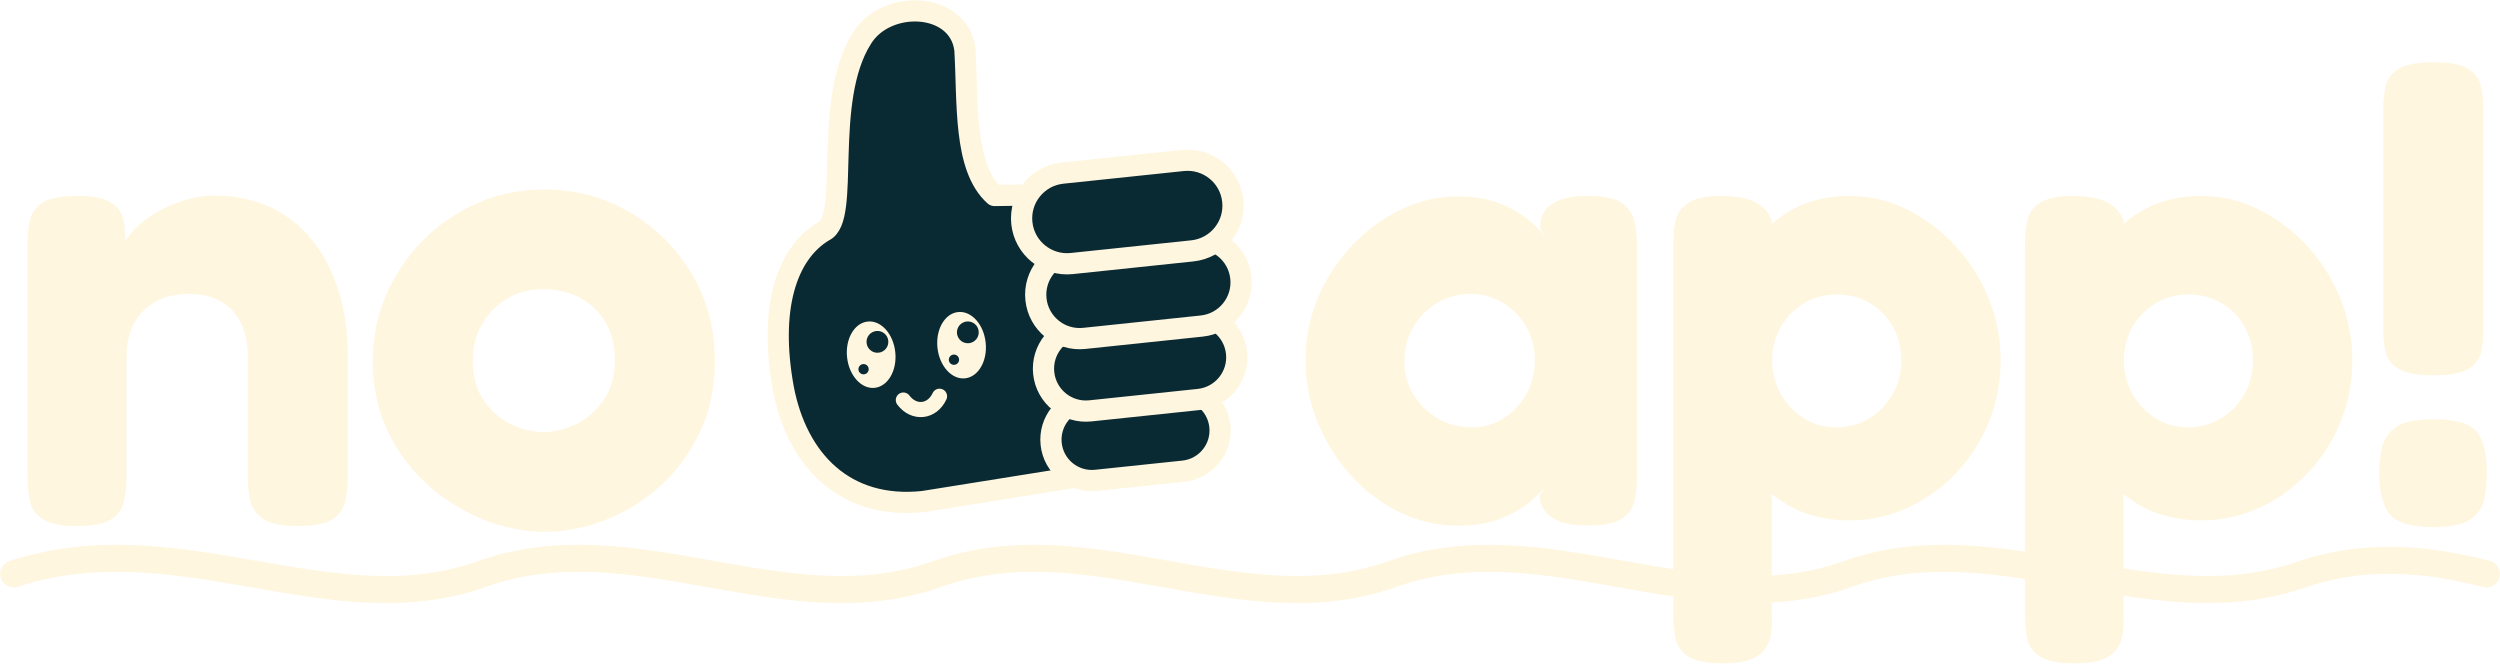
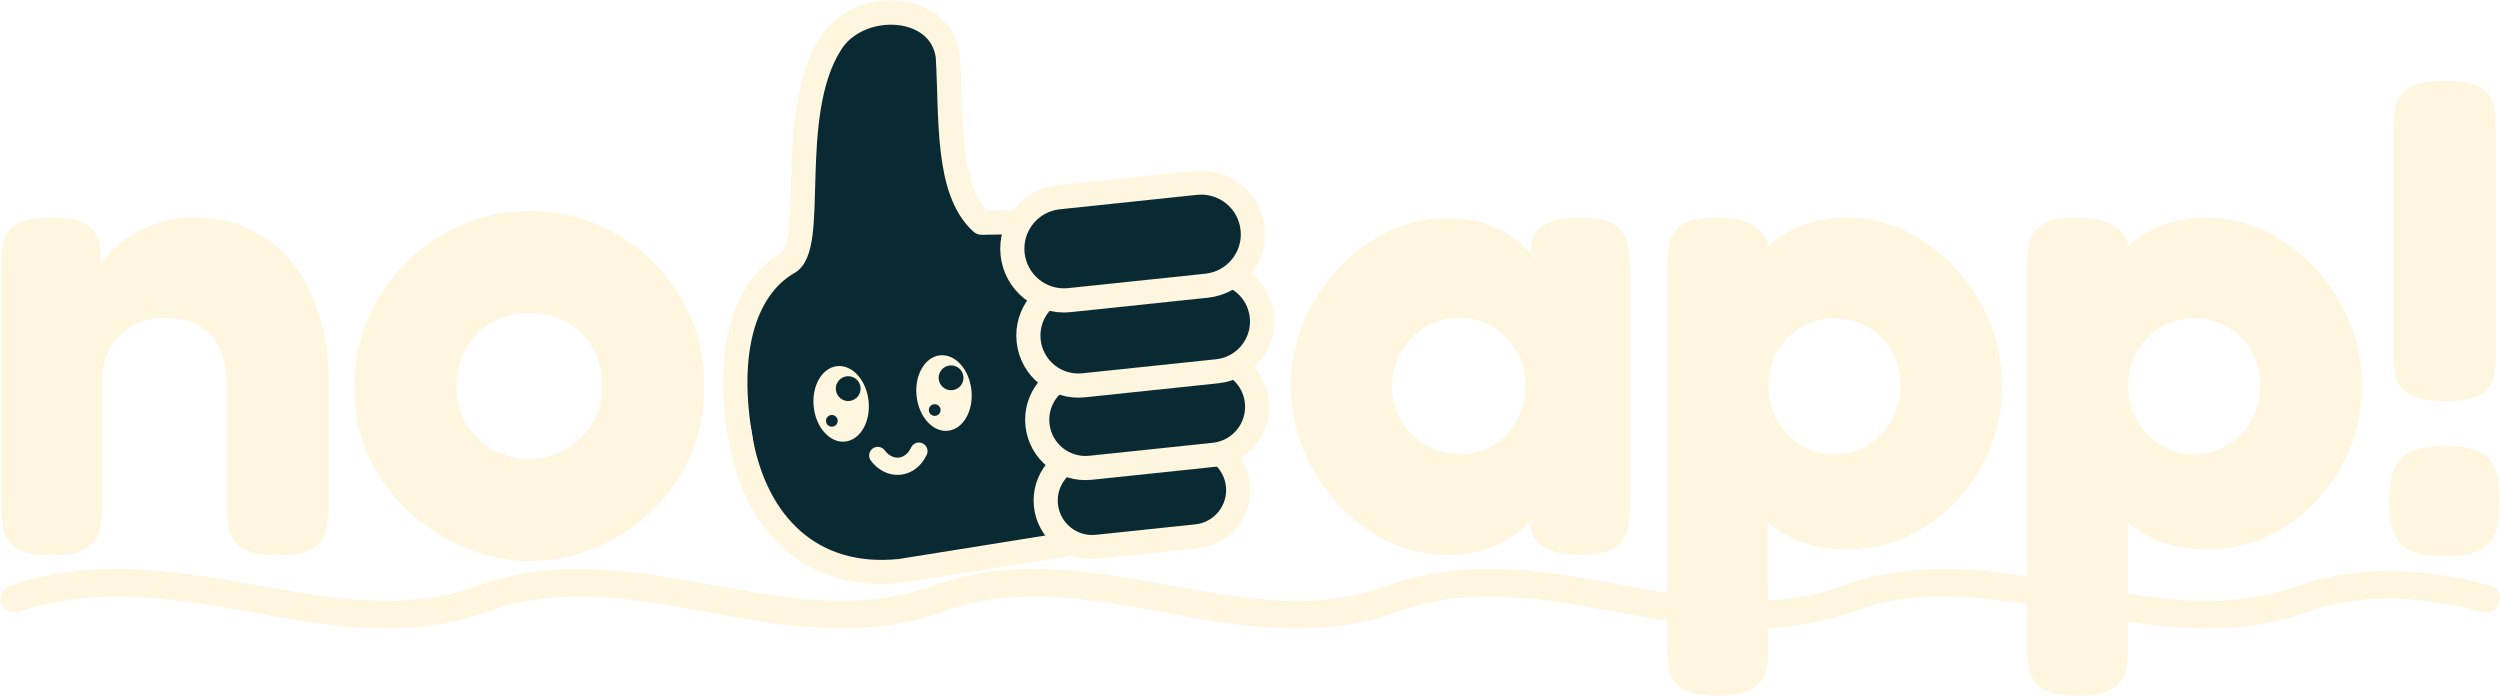
- <svg xmlns="http://www.w3.org/2000/svg" width="832.00" height="220.88" viewBox="184.00 206.00 832.00 220.88">
-   <g transform="translate(184.09 188.00)">
-     <path d="M 4.46 209.00 C 59.42 191.00 109.92 227.00 160.42 209.00 C 210.93 191.00 261.43 227.00 311.93 209.00 C 362.44 191.00 412.94 227.00 463.44 209.00 C 513.95 191.00 564.45 227.00 614.95 209.00 C 665.46 191.00 715.96 227.00 766.46 209.00 C 787.26 202.00 808.05 204.00 827.36 209.00" fill="none" stroke="#FFF6E0" stroke-width="9" stroke-linecap="round" />
-     <path d="M25.41 193.05Q17.435 193.05 13.97 190.658Q10.505 188.265 9.79 184.442Q9.075 180.62 9.075 176.385V99.0Q9.075 94.82 9.872 91.218Q10.67 87.615 14.163 85.415Q17.655 83.215 25.63 83.215Q32.78 83.215 36.108 85.03Q39.435 86.845 40.425 89.485Q41.415 92.125 41.415 94.463Q41.415 96.8 41.745 97.68L40.425 101.915Q40.975 98.505 43.918 95.178Q46.86 91.85 51.315 89.1Q55.77 86.35 60.94 84.728Q66.11 83.105 71.17 83.105Q81.785 83.105 90.062 87.038Q98.34 90.97 104.032 98.175Q109.725 105.38 112.695 115.143Q115.665 124.905 115.665 136.62V176.605Q115.665 180.84 114.868 184.663Q114.07 188.485 110.688 190.768Q107.305 193.05 99.11 193.05Q90.915 193.05 87.423 190.658Q83.93 188.265 83.132 184.442Q82.335 180.62 82.335 176.385V136.565Q82.335 130.075 80.052 125.455Q77.77 120.835 73.453 118.333Q69.135 115.83 62.645 115.83Q56.375 115.83 51.727 118.415Q47.08 121.0 44.55 125.62Q42.02 130.24 42.02 136.565V176.605Q42.02 180.84 41.222 184.663Q40.425 188.485 37.015 190.768Q33.605 193.05 25.41 193.05Z M181.225 194.975Q170.885 194.975 160.71 190.877Q150.535 186.78 142.175 179.273Q133.815 171.765 128.892 161.343Q123.97 150.92 123.97 138.27Q123.97 126.39 128.452 116.078Q132.935 105.765 140.8 97.9Q148.665 90.035 158.895 85.553Q169.125 81.07 180.785 81.07Q196.68 81.07 209.55 88.66Q222.42 96.25 230.12 109.148Q237.82 122.045 237.82 138.05Q237.82 151.305 232.843 161.81Q227.865 172.315 219.642 179.74Q211.42 187.165 201.382 191.07Q191.345 194.975 181.225 194.975ZM180.785 161.81Q186.065 161.81 191.565 159.17Q197.065 156.53 200.805 151.168Q204.545 145.805 204.545 137.775Q204.545 130.68 201.493 125.4Q198.44 120.12 193.022 117.178Q187.605 114.235 180.565 114.235Q174.075 114.235 168.822 117.315Q163.57 120.395 160.407 125.758Q157.245 131.12 157.245 137.995Q157.245 145.915 160.903 151.25Q164.56 156.585 170.005 159.197Q175.45 161.81 180.785 161.81Z M528.22 192.885Q520.025 192.885 516.148 190.025Q512.27 187.165 512.325 182.985L514.635 179.3Q513.205 181.5 509.52 184.69Q505.835 187.88 499.812 190.41Q493.79 192.94 485.1 192.94Q474.98 192.94 465.85 188.54Q456.72 184.14 449.652 176.385Q442.585 168.63 438.487 158.73Q434.39 148.83 434.39 137.775Q434.39 126.995 438.487 117.233Q442.585 107.47 449.762 99.825Q456.94 92.18 465.987 87.78Q475.035 83.38 485.1 83.38Q493.295 83.38 499.015 85.69Q504.735 88.0 508.53 91.135Q512.325 94.27 514.305 97.13L512.49 93.995Q512.325 88.77 516.23 85.993Q520.135 83.215 528.44 83.215Q536.415 83.215 539.77 85.635Q543.125 88.055 543.922 91.96Q544.72 95.865 544.72 100.265V176.22Q544.72 180.51 543.922 184.388Q543.125 188.265 539.742 190.575Q536.36 192.885 528.22 192.885ZM489.83 160.215Q495.605 160.215 500.307 157.218Q505.01 154.22 507.842 149.188Q510.675 144.155 510.675 138.05Q510.675 131.615 507.787 126.665Q504.9 121.715 500.087 118.773Q495.275 115.83 489.39 115.83Q483.065 115.83 478.087 118.855Q473.11 121.88 470.195 126.94Q467.28 132.0 467.28 138.325Q467.28 144.375 470.277 149.325Q473.275 154.275 478.39 157.245Q483.505 160.215 489.83 160.215Z M615.45 191.18Q604.67 191.18 596.475 186.945Q588.28 182.71 582.835 175.257Q577.39 167.805 574.668 158.125Q571.945 148.445 572.11 137.39Q572.275 126.5 575.08 116.683Q577.885 106.865 583.33 99.358Q588.775 91.85 596.805 87.532Q604.835 83.215 615.45 83.215Q625.295 83.215 634.342 87.615Q643.39 92.015 650.485 99.632Q657.58 107.25 661.65 117.123Q665.72 126.995 665.72 137.885Q665.72 149.05 661.65 158.785Q657.58 168.52 650.567 175.78Q643.555 183.04 634.507 187.11Q625.46 191.18 615.45 191.18ZM573.1 238.755Q565.235 238.755 561.743 236.445Q558.25 234.135 557.507 230.477Q556.765 226.82 556.765 222.585V99.605Q556.765 95.315 557.48 91.657Q558.195 88.0 561.605 85.608Q565.015 83.215 572.88 83.215Q579.59 83.215 583.743 85.14Q587.895 87.065 589.545 91.3V222.365Q589.875 226.6 588.995 230.368Q588.115 234.135 584.622 236.445Q581.13 238.755 573.1 238.755ZM610.995 160.215Q617.045 160.215 621.94 157.273Q626.835 154.33 629.75 149.27Q632.665 144.21 632.665 138.05Q632.665 131.67 629.832 126.665Q627.0 121.66 622.105 118.828Q617.21 115.995 611.16 115.995Q605.165 115.995 600.27 118.938Q595.375 121.88 592.543 126.803Q589.71 131.725 589.71 138.05Q589.71 144.21 592.625 149.27Q595.54 154.33 600.352 157.273Q605.165 160.215 610.995 160.215Z M732.49 191.18Q721.71 191.18 713.515 186.945Q705.32 182.71 699.875 175.257Q694.43 167.805 691.707 158.125Q688.985 148.445 689.15 137.39Q689.315 126.5 692.12 116.683Q694.925 106.865 700.37 99.358Q705.815 91.85 713.845 87.532Q721.875 83.215 732.49 83.215Q742.335 83.215 751.382 87.615Q760.43 92.015 767.525 99.632Q774.62 107.25 778.69 117.123Q782.76 126.995 782.76 137.885Q782.76 149.05 778.69 158.785Q774.62 168.52 767.607 175.78Q760.595 183.04 751.547 187.11Q742.5 191.18 732.49 191.18ZM690.14 238.755Q682.275 238.755 678.783 236.445Q675.29 234.135 674.547 230.477Q673.805 226.82 673.805 222.585V99.605Q673.805 95.315 674.52 91.657Q675.235 88.0 678.645 85.608Q682.055 83.215 689.92 83.215Q696.63 83.215 700.783 85.14Q704.935 87.065 706.585 91.3V222.365Q706.915 226.6 706.035 230.368Q705.155 234.135 701.662 236.445Q698.17 238.755 690.14 238.755ZM728.035 160.215Q734.085 160.215 738.98 157.273Q743.875 154.33 746.79 149.27Q749.705 144.21 749.705 138.05Q749.705 131.67 746.872 126.665Q744.04 121.66 739.145 118.828Q734.25 115.995 728.2 115.995Q722.205 115.995 717.31 118.938Q712.415 121.88 709.582 126.803Q706.75 131.725 706.75 138.05Q706.75 144.21 709.665 149.27Q712.58 154.33 717.392 157.273Q722.205 160.215 728.035 160.215Z M809.655 142.89Q801.625 142.89 798.132 140.773Q794.64 138.655 793.842 135.245Q793.045 131.835 793.045 127.93V54.065Q793.045 50.16 793.842 46.668Q794.64 43.175 798.132 40.948Q801.625 38.72 809.765 38.72Q817.96 38.72 821.37 40.92Q824.78 43.12 825.577 46.695Q826.375 50.27 826.375 54.175V127.985Q826.375 131.89 825.577 135.328Q824.78 138.765 821.315 140.828Q817.85 142.89 809.655 142.89ZM809.655 193.435Q798.875 193.435 795.3 189.282Q791.725 185.13 791.725 175.395Q791.725 170.94 792.66 166.843Q793.595 162.745 797.335 160.132Q801.075 157.52 809.765 157.52Q820.71 157.52 824.12 161.618Q827.53 165.715 827.53 175.56Q827.53 180.015 826.677 184.113Q825.825 188.21 822.085 190.822Q818.345 193.435 809.655 193.435Z" fill="#FFF6E0" />
-     <g transform="translate(228.96 -10.49) scale(1.0083)">
-       <g transform="rotate(-6 110 120)">
-         <path d="M28 148 C26 121.7 33.4 104 46.7 97.8 C56.0 94.8 50.6 55.1 65.9 35.8 C75.2 23.7 98.9 27.1 99.3 43.0 C98.5 60.7 94.7 81.7 104.0 92 L126 94 L144 96 L144 186 L70 190 C44 190 30 172 28 148 Z" fill="#0A2A33" stroke="#FFF6E0" stroke-width="7" stroke-linejoin="round" stroke-linecap="round" />
-         <rect x="114" y="162" width="56" height="27" rx="13.5" fill="#0A2A33" stroke="#FFF6E0" stroke-width="7" stroke-linejoin="round" stroke-linecap="round" />
-         <rect x="114" y="138" width="64" height="28" rx="14" fill="#0A2A33" stroke="#FFF6E0" stroke-width="7" stroke-linejoin="round" stroke-linecap="round" />
-         <rect x="114" y="113" width="68" height="29" rx="14.5" fill="#0A2A33" stroke="#FFF6E0" stroke-width="7" stroke-linejoin="round" stroke-linecap="round" />
-         <rect x="112" y="87" width="70" height="30" rx="15" fill="#0A2A33" stroke="#FFF6E0" stroke-width="7" stroke-linejoin="round" stroke-linecap="round" />
-         <ellipse cx="58" cy="140" rx="8" ry="11" fill="#FFF6E0" />
-         <circle cx="60.5" cy="136" r="3.6" fill="#0A2A33" />
-         <circle cx="55" cy="144.5" r="1.7" fill="#0A2A33" />
-         <ellipse cx="88" cy="140" rx="8" ry="11" fill="#FFF6E0" />
-         <circle cx="90.5" cy="136" r="3.6" fill="#0A2A33" />
-         <circle cx="85" cy="144.5" r="1.7" fill="#0A2A33" />
-         <path d="M67 156 C70 161 76 161 79 156" stroke="#FFF6E0" stroke-width="5" stroke-linecap="round" stroke-linejoin="round" fill="none" />
+ <svg xmlns="http://www.w3.org/2000/svg" width="813.25" height="226.5" viewBox="48.75 21.25 813.25 226.5">
+   <path d="M 53.4 216.0 C 107.1 198.0 156.5 234.0 205.8 216.0 C 255.2 198.0 304.5 234.0 353.9 216.0 C 403.2 198.0 452.6 234.0 501.9 216.0 C 551.2 198.0 600.6 234.0 649.9 216.0 C 699.3 198.0 748.6 234.0 798.0 216.0 C 818.3 209.0 838.6 211.0 857.5 216.0" fill="none" stroke="#FFF6E0" stroke-width="9" stroke-linecap="round" />
+   <path d="M65.41 201.87Q57.435 201.87 53.97 199.478Q50.505 197.085 49.79 193.262Q49.075 189.44 49.075 185.205V107.82Q49.075 103.64 49.873 100.037Q50.67 96.435 54.163 94.235Q57.655 92.035 65.63 92.035Q72.78 92.035 76.108 93.85Q79.435 95.665 80.425 98.305Q81.415 100.945 81.415 103.282Q81.415 105.62 81.745 106.5L80.425 110.735Q80.975 107.325 83.917 103.998Q86.86 100.67 91.315 97.92Q95.77 95.17 100.94 93.547Q106.11 91.925 111.17 91.925Q121.785 91.925 130.062 95.858Q138.34 99.79 144.032 106.995Q149.725 114.2 152.695 123.963Q155.665 133.725 155.665 145.44V185.425Q155.665 189.66 154.868 193.483Q154.07 197.305 150.688 199.588Q147.305 201.87 139.11 201.87Q130.915 201.87 127.423 199.478Q123.93 197.085 123.132 193.262Q122.335 189.44 122.335 185.205V145.385Q122.335 138.895 120.052 134.275Q117.77 129.655 113.453 127.153Q109.135 124.65 102.645 124.65Q96.375 124.65 91.727 127.235Q87.08 129.82 84.55 134.44Q82.02 139.06 82.02 145.385V185.425Q82.02 189.66 81.222 193.483Q80.425 197.305 77.015 199.588Q73.605 201.87 65.41 201.87Z M221.225 203.795Q210.885 203.795 200.71 199.697Q190.535 195.6 182.175 188.093Q173.815 180.585 168.892 170.163Q163.97 159.74 163.97 147.09Q163.97 135.21 168.452 124.897Q172.935 114.585 180.8 106.72Q188.665 98.855 198.895 94.373Q209.125 89.89 220.785 89.89Q236.68 89.89 249.55 97.48Q262.42 105.07 270.12 117.968Q277.82 130.865 277.82 146.87Q277.82 160.125 272.842 170.63Q267.865 181.135 259.642 188.56Q251.42 195.985 241.382 199.89Q231.345 203.795 221.225 203.795ZM220.785 170.63Q226.065 170.63 231.565 167.99Q237.065 165.35 240.805 159.988Q244.545 154.625 244.545 146.595Q244.545 139.5 241.492 134.22Q238.44 128.94 233.022 125.998Q227.605 123.055 220.565 123.055Q214.075 123.055 208.822 126.135Q203.57 129.215 200.407 134.577Q197.245 139.94 197.245 146.815Q197.245 154.735 200.902 160.07Q204.56 165.405 210.005 168.017Q215.45 170.63 220.785 170.63Z" fill="#FFF6E0" />
+   <path d="M330.436 202.09Q322.406 202.09 318.913 199.697Q315.421 197.305 314.706 193.455Q313.991 189.605 313.991 185.37V58.595Q313.991 54.195 314.816 50.455Q315.641 46.715 319.133 44.405Q322.626 42.095 330.656 42.095Q338.686 42.095 342.096 44.487Q345.506 46.88 346.303 50.62Q347.101 54.36 347.101 58.815V103.64Q351.006 99.57 357.276 95.83Q363.546 92.09 372.236 92.09Q385.931 92.09 396.821 99.02Q407.711 105.95 414.118 117.968Q420.526 129.985 420.526 145.605V185.59Q420.526 189.825 419.728 193.565Q418.931 197.305 415.548 199.67Q412.166 202.035 403.971 202.035Q396.106 202.035 392.531 199.725Q388.956 197.415 388.158 193.593Q387.361 189.77 387.361 185.205V145.385Q387.361 139.06 385.161 134.523Q382.961 129.985 378.726 127.4Q374.491 124.815 368.331 124.815Q360.191 124.815 354.141 129.71Q348.091 134.605 347.101 141.755V185.59Q347.101 189.825 346.276 193.647Q345.451 197.47 342.041 199.78Q338.631 202.09 330.436 202.09Z" fill="#FFF6E0" />
+   <path d="M562.527 201.705Q554.332 201.705 550.454 198.845Q546.577 195.985 546.632 191.805L548.942 188.12Q547.512 190.32 543.827 193.51Q540.142 196.7 534.119 199.23Q528.097 201.76 519.407 201.76Q509.287 201.76 500.157 197.36Q491.027 192.96 483.959 185.205Q476.892 177.45 472.794 167.55Q468.697 157.65 468.697 146.595Q468.697 135.815 472.794 126.053Q476.892 116.29 484.069 108.645Q491.247 101.0 500.294 96.6Q509.342 92.2 519.407 92.2Q527.602 92.2 533.322 94.51Q539.042 96.82 542.837 99.955Q546.632 103.09 548.612 105.95L546.797 102.815Q546.632 97.59 550.537 94.812Q554.442 92.035 562.747 92.035Q570.722 92.035 574.077 94.455Q577.432 96.875 578.229 100.78Q579.027 104.685 579.027 109.085V185.04Q579.027 189.33 578.229 193.208Q577.432 197.085 574.049 199.395Q570.667 201.705 562.527 201.705ZM524.137 169.035Q529.912 169.035 534.614 166.037Q539.317 163.04 542.149 158.007Q544.982 152.975 544.982 146.87Q544.982 140.435 542.094 135.485Q539.207 130.535 534.394 127.593Q529.582 124.65 523.697 124.65Q517.372 124.65 512.394 127.675Q507.417 130.7 504.502 135.76Q501.587 140.82 501.587 147.145Q501.587 153.195 504.584 158.145Q507.582 163.095 512.697 166.065Q517.812 169.035 524.137 169.035Z M649.757 200.0Q638.977 200.0 630.782 195.765Q622.587 191.53 617.142 184.077Q611.697 176.625 608.974 166.945Q606.252 157.265 606.417 146.21Q606.582 135.32 609.387 125.502Q612.192 115.685 617.637 108.178Q623.082 100.67 631.112 96.352Q639.142 92.035 649.757 92.035Q659.602 92.035 668.649 96.435Q677.697 100.835 684.792 108.452Q691.887 116.07 695.957 125.942Q700.027 135.815 700.027 146.705Q700.027 157.87 695.957 167.605Q691.887 177.34 684.874 184.6Q677.862 191.86 668.814 195.93Q659.767 200.0 649.757 200.0ZM607.407 247.575Q599.542 247.575 596.049 245.265Q592.557 242.955 591.814 239.297Q591.072 235.64 591.072 231.405V108.425Q591.072 104.135 591.787 100.477Q592.502 96.82 595.912 94.427Q599.322 92.035 607.187 92.035Q613.897 92.035 618.049 93.96Q622.202 95.885 623.852 100.12V231.185Q624.182 235.42 623.302 239.188Q622.422 242.955 618.929 245.265Q615.437 247.575 607.407 247.575ZM645.302 169.035Q651.352 169.035 656.247 166.093Q661.142 163.15 664.057 158.09Q666.972 153.03 666.972 146.87Q666.972 140.49 664.139 135.485Q661.307 130.48 656.412 127.648Q651.517 124.815 645.467 124.815Q639.472 124.815 634.577 127.757Q629.682 130.7 626.849 135.623Q624.017 140.545 624.017 146.87Q624.017 153.03 626.932 158.09Q629.847 163.15 634.659 166.093Q639.472 169.035 645.302 169.035Z M766.797 200.0Q756.017 200.0 747.822 195.765Q739.627 191.53 734.182 184.077Q728.737 176.625 726.014 166.945Q723.292 157.265 723.457 146.21Q723.622 135.32 726.427 125.502Q729.232 115.685 734.677 108.178Q740.122 100.67 748.152 96.352Q756.182 92.035 766.797 92.035Q776.642 92.035 785.689 96.435Q794.737 100.835 801.832 108.452Q808.927 116.07 812.997 125.942Q817.067 135.815 817.067 146.705Q817.067 157.87 812.997 167.605Q808.927 177.34 801.914 184.6Q794.902 191.86 785.854 195.93Q776.807 200.0 766.797 200.0ZM724.447 247.575Q716.582 247.575 713.089 245.265Q709.597 242.955 708.854 239.297Q708.112 235.64 708.112 231.405V108.425Q708.112 104.135 708.827 100.477Q709.542 96.82 712.952 94.427Q716.362 92.035 724.227 92.035Q730.937 92.035 735.089 93.96Q739.242 95.885 740.892 100.12V231.185Q741.222 235.42 740.342 239.188Q739.462 242.955 735.969 245.265Q732.477 247.575 724.447 247.575ZM762.342 169.035Q768.392 169.035 773.287 166.093Q778.182 163.15 781.097 158.09Q784.012 153.03 784.012 146.87Q784.012 140.49 781.179 135.485Q778.347 130.48 773.452 127.648Q768.557 124.815 762.507 124.815Q756.512 124.815 751.617 127.757Q746.722 130.7 743.889 135.623Q741.057 140.545 741.057 146.87Q741.057 153.03 743.972 158.09Q746.887 163.15 751.699 166.093Q756.512 169.035 762.342 169.035Z M843.962 151.71Q835.932 151.71 832.439 149.593Q828.947 147.475 828.149 144.065Q827.352 140.655 827.352 136.75V62.885Q827.352 58.98 828.149 55.487Q828.947 51.995 832.439 49.767Q835.932 47.54 844.072 47.54Q852.267 47.54 855.677 49.74Q859.087 51.94 859.884 55.515Q860.682 59.09 860.682 62.995V136.805Q860.682 140.71 859.884 144.148Q859.087 147.585 855.622 149.648Q852.157 151.71 843.962 151.71ZM843.962 202.255Q833.182 202.255 829.607 198.102Q826.032 193.95 826.032 184.215Q826.032 179.76 826.967 175.662Q827.902 171.565 831.642 168.952Q835.382 166.34 844.072 166.34Q855.017 166.34 858.427 170.438Q861.837 174.535 861.837 184.38Q861.837 188.835 860.984 192.933Q860.132 197.03 856.392 199.642Q852.652 202.255 843.962 202.255Z" fill="#FFF6E0" />
+   <g transform="translate(373.26 116.09) rotate(0) scale(1.1215) translate(-105.75 -112.75)">
+     <g transform="matrix(0.99452 -0.10453 0.10453 0.99452 -11.941 12.156)">
+       <path d="M28.00 148.00 C26.00 121.70 33.40 104.00 46.70 97.80 C51.35 96.30 52.33 85.62 54.05 72.91 C55.77 60.20 58.25 45.45 65.90 35.80 C75.20 23.70 98.90 27.10 99.30 43.00 C98.90 51.85 97.75 61.53 97.86 70.28 C97.97 79.03 99.35 86.85 104.00 92.00 L126 94 L144 96 L144 186 L70 190 C44 190 30 172 28 148 Z" fill="#0A2A33" stroke="#FFF6E0" stroke-width="7" stroke-linejoin="round" stroke-linecap="round" />
+       <rect x="114" y="162" width="56" height="27" rx="13.5" fill="#0A2A33" stroke="#FFF6E0" stroke-width="7" stroke-linejoin="round" stroke-linecap="round" />
+       <rect x="114" y="138" width="64" height="28" rx="14" fill="#0A2A33" stroke="#FFF6E0" stroke-width="7" stroke-linejoin="round" stroke-linecap="round" />
+       <rect x="114" y="113" width="68" height="29" rx="14.5" fill="#0A2A33" stroke="#FFF6E0" stroke-width="7" stroke-linejoin="round" stroke-linecap="round" />
+       <rect x="112" y="87" width="70" height="30" rx="15" fill="#0A2A33" stroke="#FFF6E0" stroke-width="7" stroke-linejoin="round" stroke-linecap="round" />
+       <path d="M28.00 148.00 C26.00 121.70 33.40 104.00 46.70 97.80 C51.35 96.30 52.33 85.62 54.05 72.91 C55.77 60.20 58.25 45.45 65.90 35.80 C75.20 23.70 98.90 27.10 99.30 43.00 C98.90 51.85 97.75 61.53 97.86 70.28 C97.97 79.03 99.35 86.85 104.00 92.00 L104.00 106 L52 114 Z" fill="#0A2A33" />
+       <path d="M28.00 148.00 C26.00 121.70 33.40 104.00 46.70 97.80 C51.35 96.30 52.33 85.62 54.05 72.91 C55.77 60.20 58.25 45.45 65.90 35.80 C75.20 23.70 98.90 27.10 99.30 43.00 C98.90 51.85 97.75 61.53 97.86 70.28 C97.97 79.03 99.35 86.85 104.00 92.00" fill="none" stroke="#FFF6E0" stroke-width="7" stroke-linejoin="round" stroke-linecap="round" />
+       <g transform="translate(0.00 0)">
+         <ellipse cx="58" cy="140.00" rx="8.00" ry="11.00" fill="#FFF6E0" opacity="1.000" />
+         <circle cx="60.50" cy="135.82" r="3.60" fill="#0A2A33" opacity="1.000" />
+         <path transform="translate(60.50 135.82) scale(0.600)" d="M0 -6.2 L2 -2 6.2 0 2 2 0 6.2 -2 2 -6.2 0 -2 -2 Z" fill="#0A2A33" opacity="0.000" />
+         <circle cx="54.80" cy="144.62" r="1.70" fill="#0A2A33" opacity="1.000" />
+         <ellipse cx="88" cy="140.00" rx="8.00" ry="11.00" fill="#FFF6E0" opacity="1.000" />
+         <circle cx="90.50" cy="135.82" r="3.60" fill="#0A2A33" opacity="1.000" />
+         <path transform="translate(90.50 135.82) scale(0.600)" d="M0 -6.2 L2 -2 6.2 0 2 2 0 6.2 -2 2 -6.2 0 -2 -2 Z" fill="#0A2A33" opacity="0.000" />
+         <circle cx="84.80" cy="144.62" r="1.70" fill="#0A2A33" opacity="1.000" />
+         <path d="M67.00 156.00 C70.00 161.00 76.00 161.00 79.00 156.00 C76.00 161.00 70.00 161.00 67.00 156.00 Z" fill="#FFF6E0" stroke="#FFF6E0" stroke-width="5.00" stroke-linejoin="round" stroke-linecap="round" />
      </g>
    </g>
  </g>
</svg>
